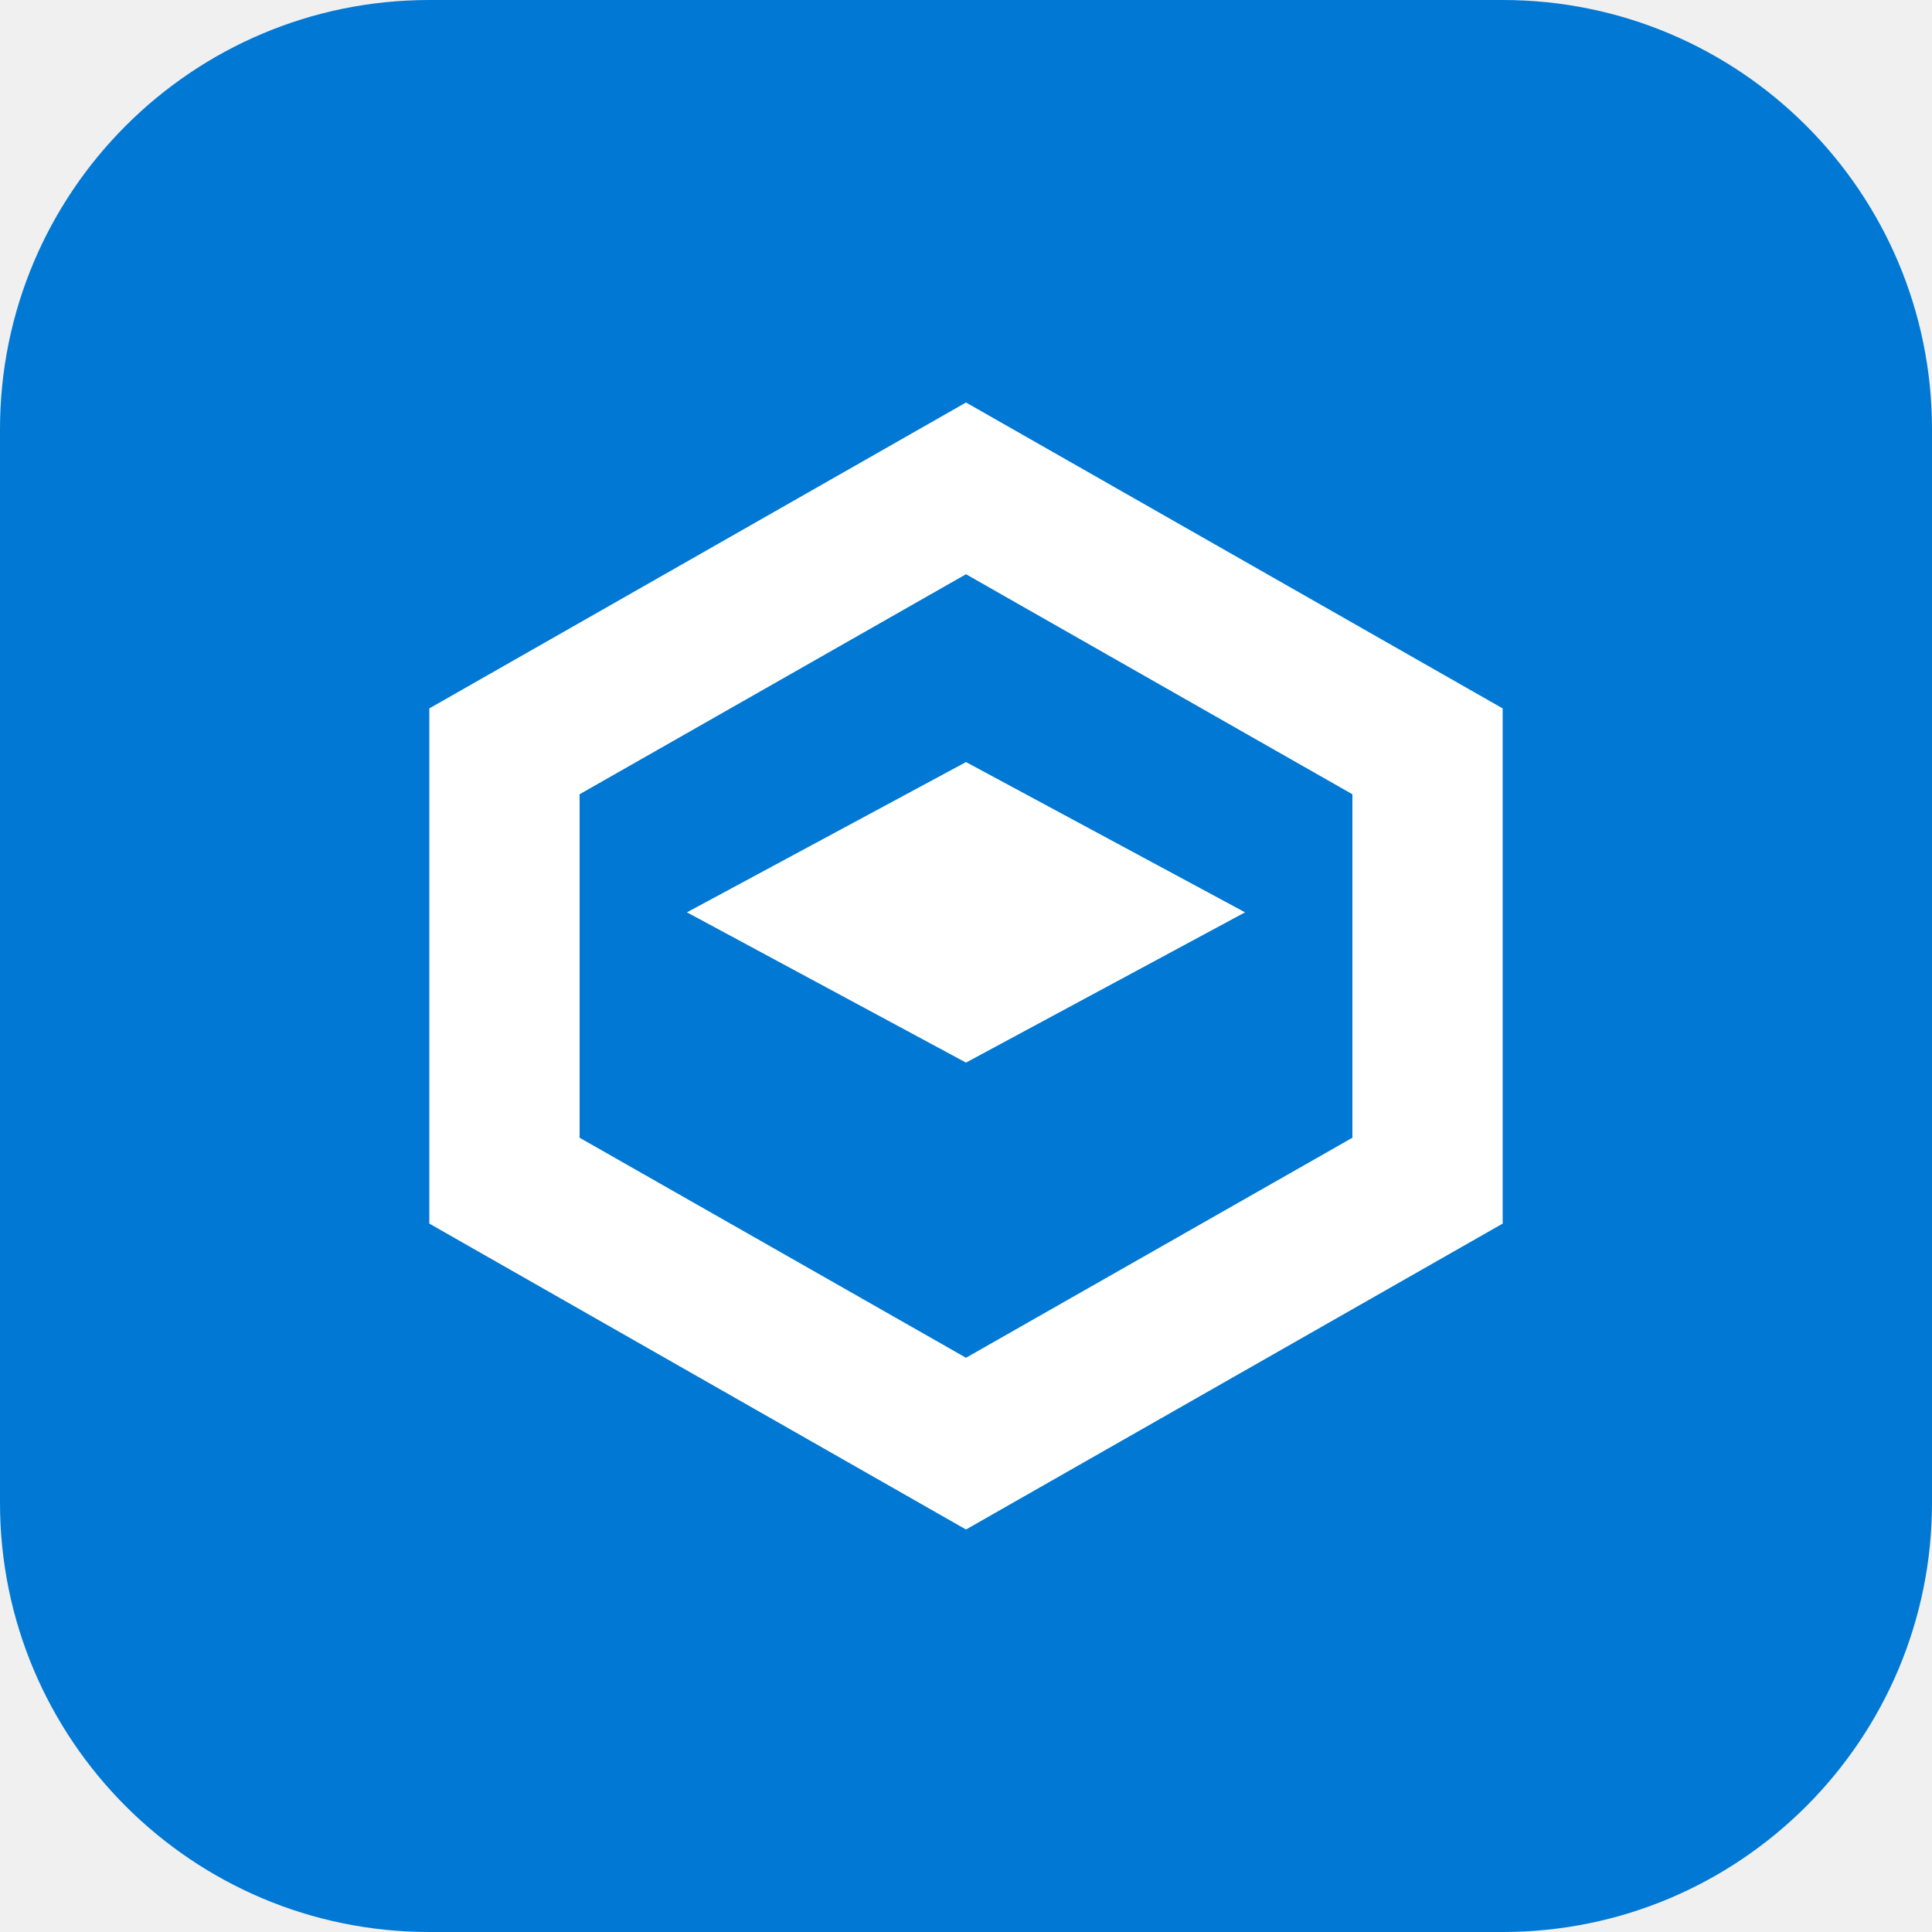
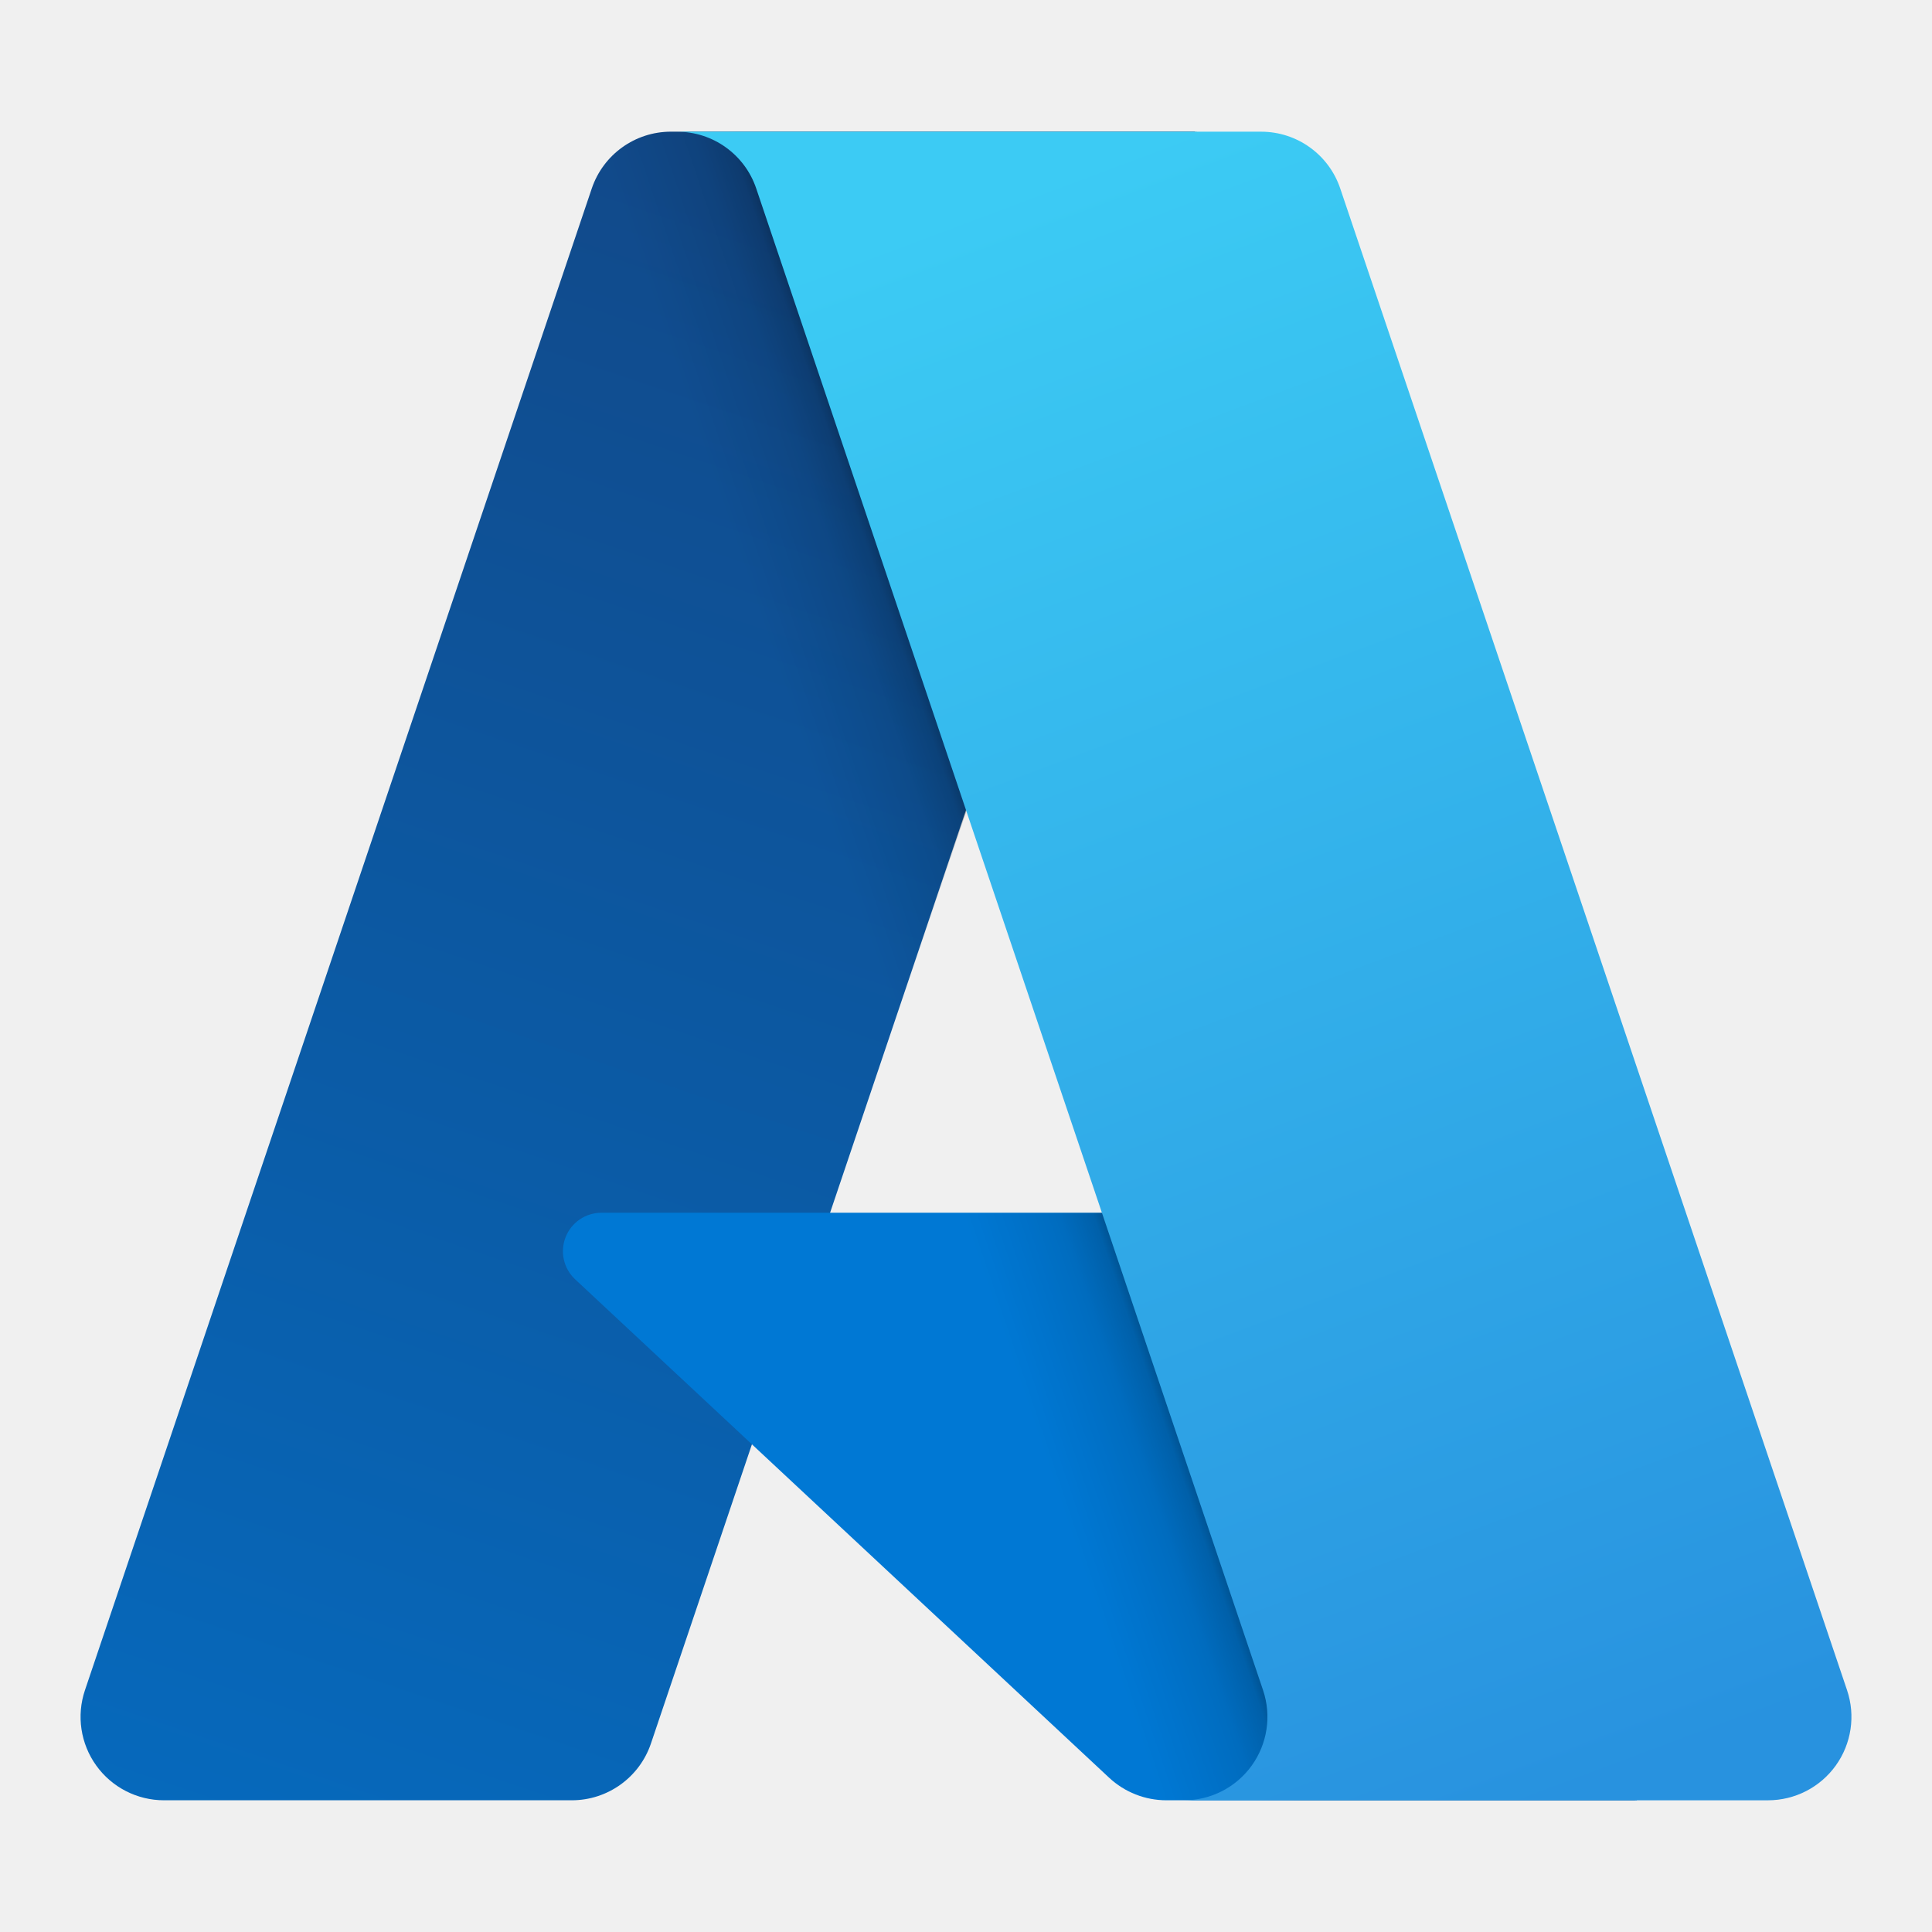
- <svg xmlns="http://www.w3.org/2000/svg" viewBox="0 0 36 36" role="img">
-   <rect width="36" height="36" rx="8" fill="#0078D4" />
-   <path fill="#fff" d="M18 7.5 28 13.2v9.6L18 28.5 8 22.8v-9.6L18 7.5Zm0 3.2-7.2 4.1v6.4L18 25.3l7.2-4.1v-6.4L18 10.7Z" />
-   <path fill="#fff" d="M18 14.2 23.2 17 18 19.8 12.8 17 18 14.2Z" />
+ <svg xmlns="http://www.w3.org/2000/svg" width="150" height="150" viewBox="0 0 96 96">
+   <defs>
+     <linearGradient id="e399c19f-b68f-429d-b176-18c2117ff73c" x1="-1032.172" x2="-1059.213" y1="145.312" y2="65.426" gradientTransform="matrix(1 0 0 -1 1075 158)" gradientUnits="userSpaceOnUse">
+       <stop offset="0" stop-color="#114a8b" />
+       <stop offset="1" stop-color="#0669bc" />
+     </linearGradient>
+     <linearGradient id="ac2a6fc2-ca48-4327-9a3c-d4dcc3256e15" x1="-1023.725" x2="-1029.98" y1="108.083" y2="105.968" gradientTransform="matrix(1 0 0 -1 1075 158)" gradientUnits="userSpaceOnUse">
+       <stop offset="0" stop-opacity=".3" />
+       <stop offset=".071" stop-opacity=".2" />
+       <stop offset=".321" stop-opacity=".1" />
+       <stop offset=".623" stop-opacity=".05" />
+       <stop offset="1" stop-opacity="0" />
+     </linearGradient>
+     <linearGradient id="a7fee970-a784-4bb1-af8d-63d18e5f7db9" x1="-1027.165" x2="-997.482" y1="147.642" y2="68.561" gradientTransform="matrix(1 0 0 -1 1075 158)" gradientUnits="userSpaceOnUse">
+       <stop offset="0" stop-color="#3ccbf4" />
+       <stop offset="1" stop-color="#2892df" />
+     </linearGradient>
+   </defs>
+   <path fill="url(#e399c19f-b68f-429d-b176-18c2117ff73c)" d="M33.338 6.544h26.038l-27.03 80.087a4.152 4.152 0 0 1-3.933 2.824H8.149a4.145 4.145 0 0 1-3.928-5.47L29.404 9.368a4.152 4.152 0 0 1 3.934-2.825z" />
+   <path fill="#0078d4" d="M71.175 60.261h-41.29a1.911 1.911 0 0 0-1.305 3.309l26.532 24.764a4.171 4.171 0 0 0 2.846 1.121h23.38z" />
+   <path fill="url(#ac2a6fc2-ca48-4327-9a3c-d4dcc3256e15)" d="M33.338 6.544a4.118 4.118 0 0 0-3.943 2.879L4.252 83.917a4.14 4.14 0 0 0 3.908 5.538h20.787a4.443 4.443 0 0 0 3.41-2.9l5.014-14.777 17.91 16.705a4.237 4.237 0 0 0 2.666.972H81.24L71.024 60.261l-29.781.007L59.47 6.544z" />
+   <path fill="url(#a7fee970-a784-4bb1-af8d-63d18e5f7db9)" d="M66.595 9.364a4.145 4.145 0 0 0-3.928-2.82H33.648a4.146 4.146 0 0 1 3.928 2.82l25.184 74.62a4.146 4.146 0 0 1-3.928 5.472h29.02a4.146 4.146 0 0 0 3.927-5.472z" />
</svg>
